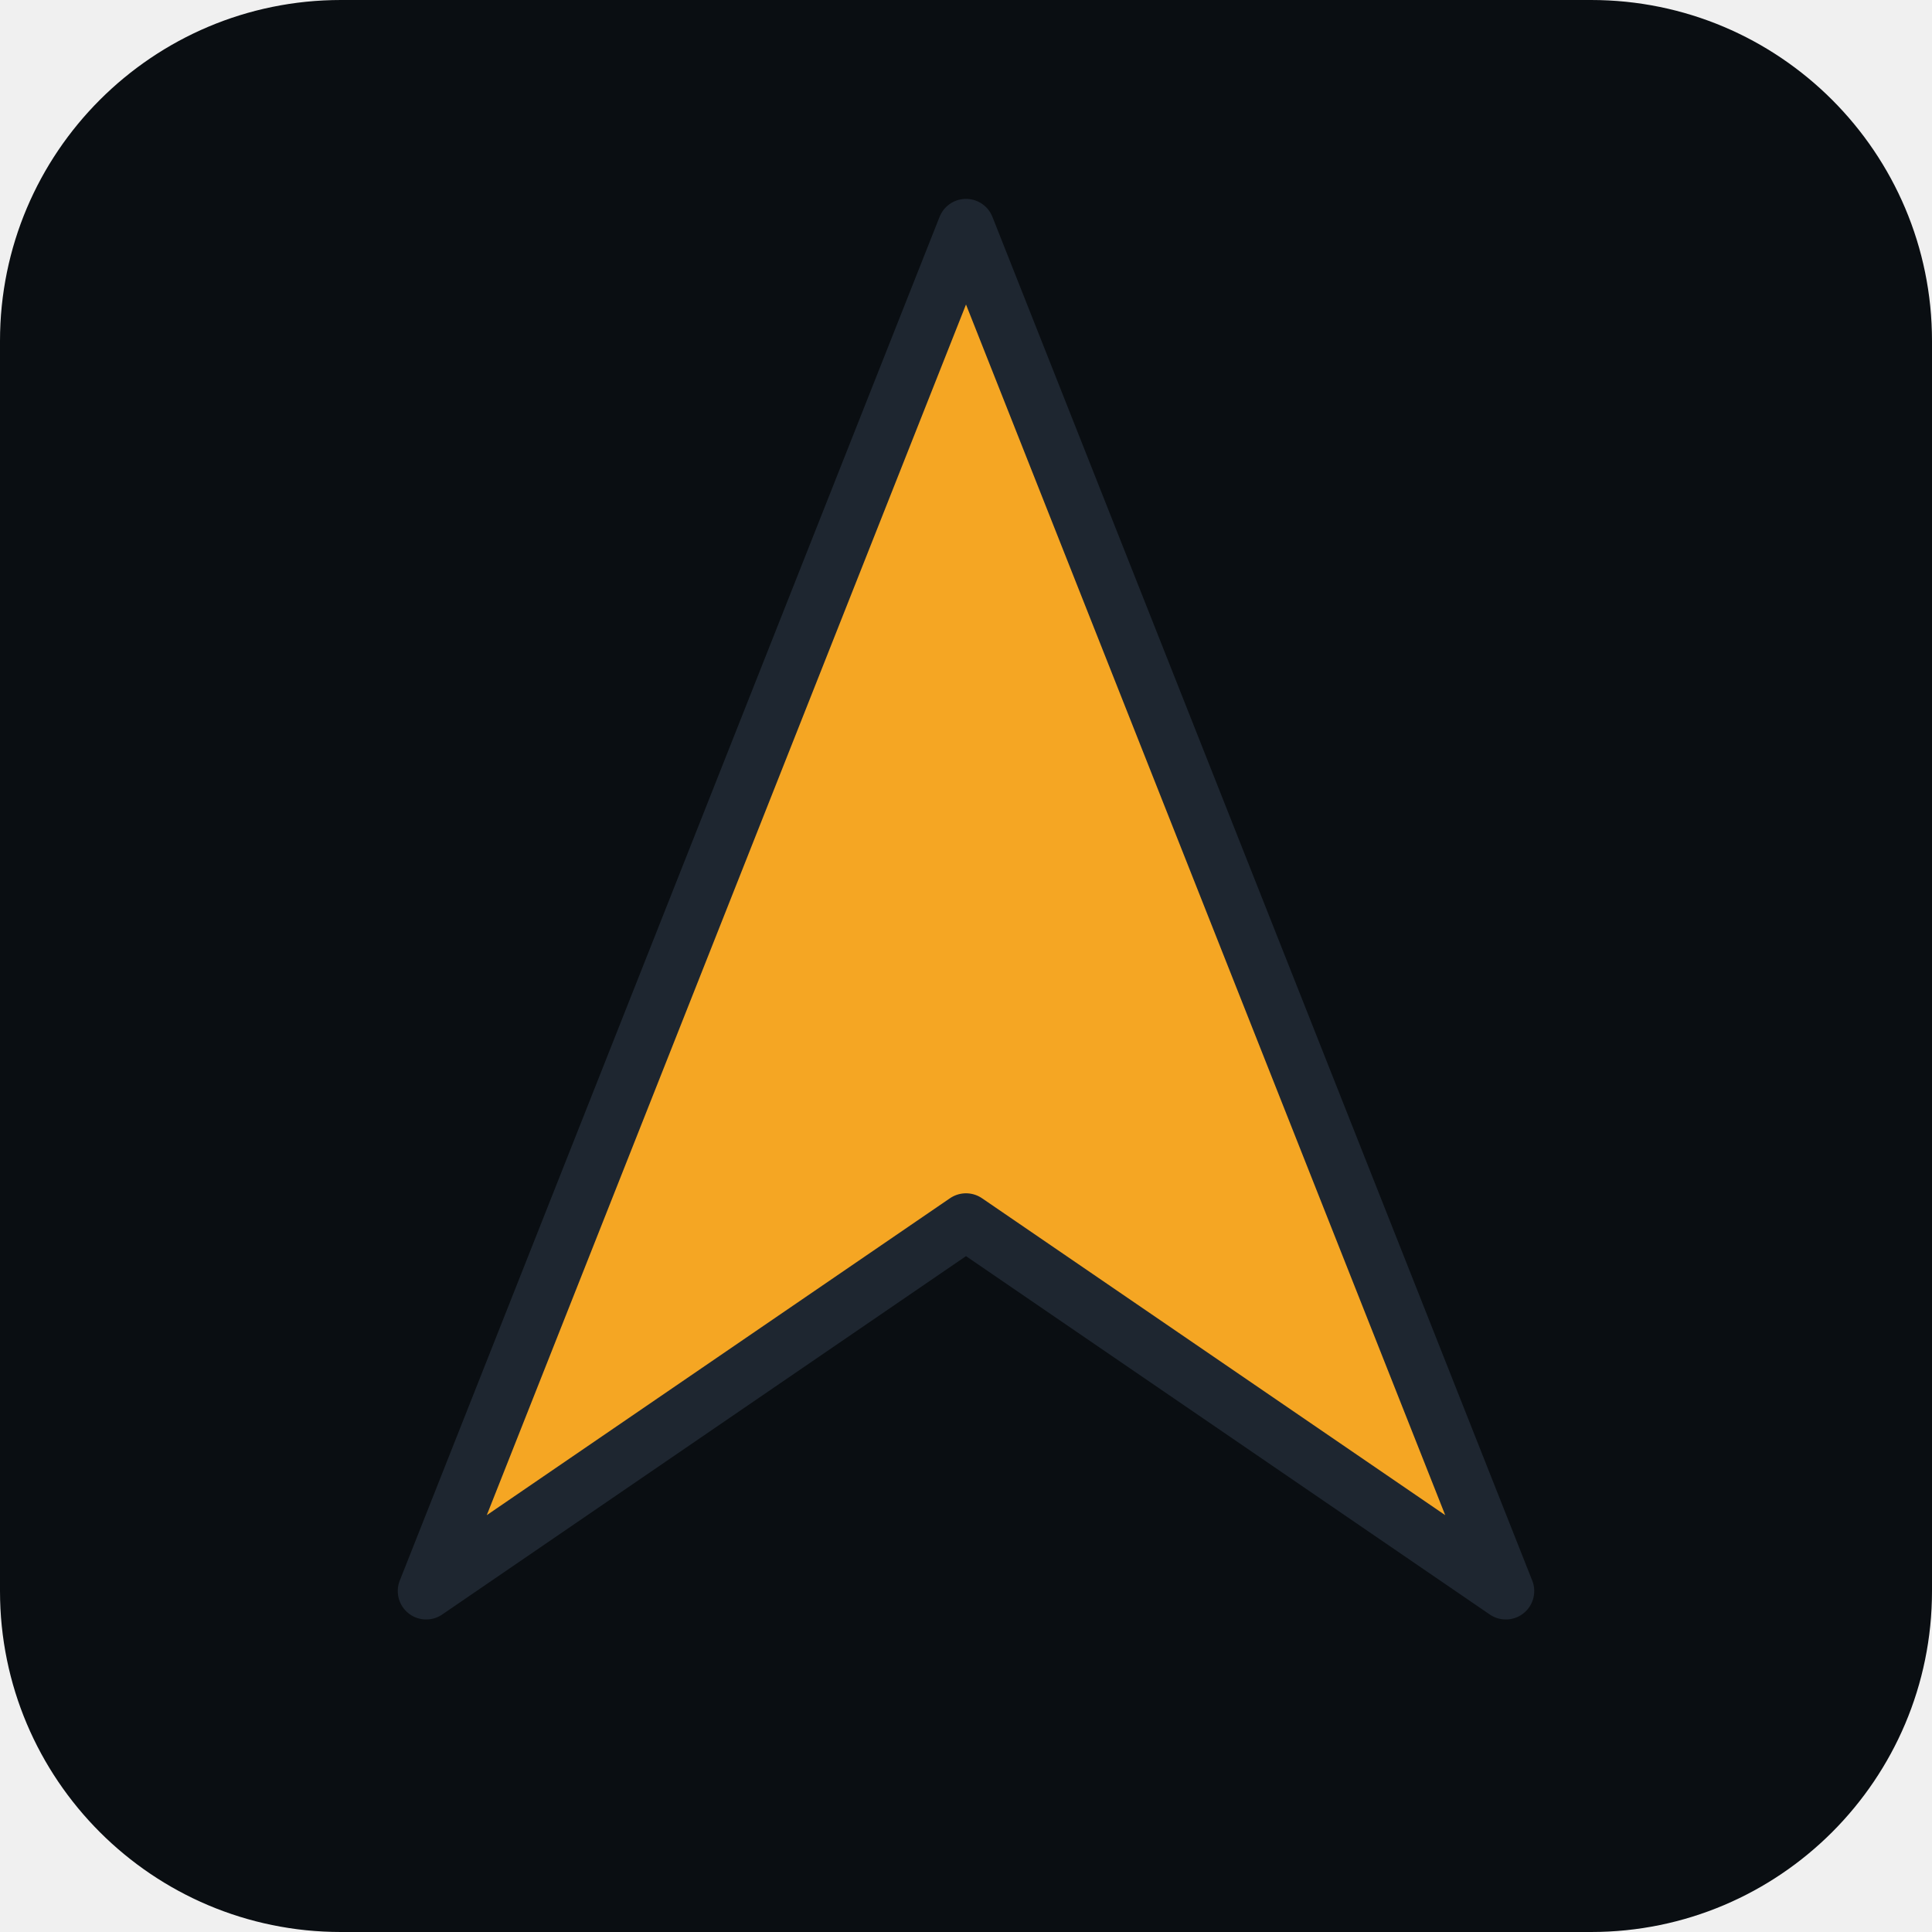
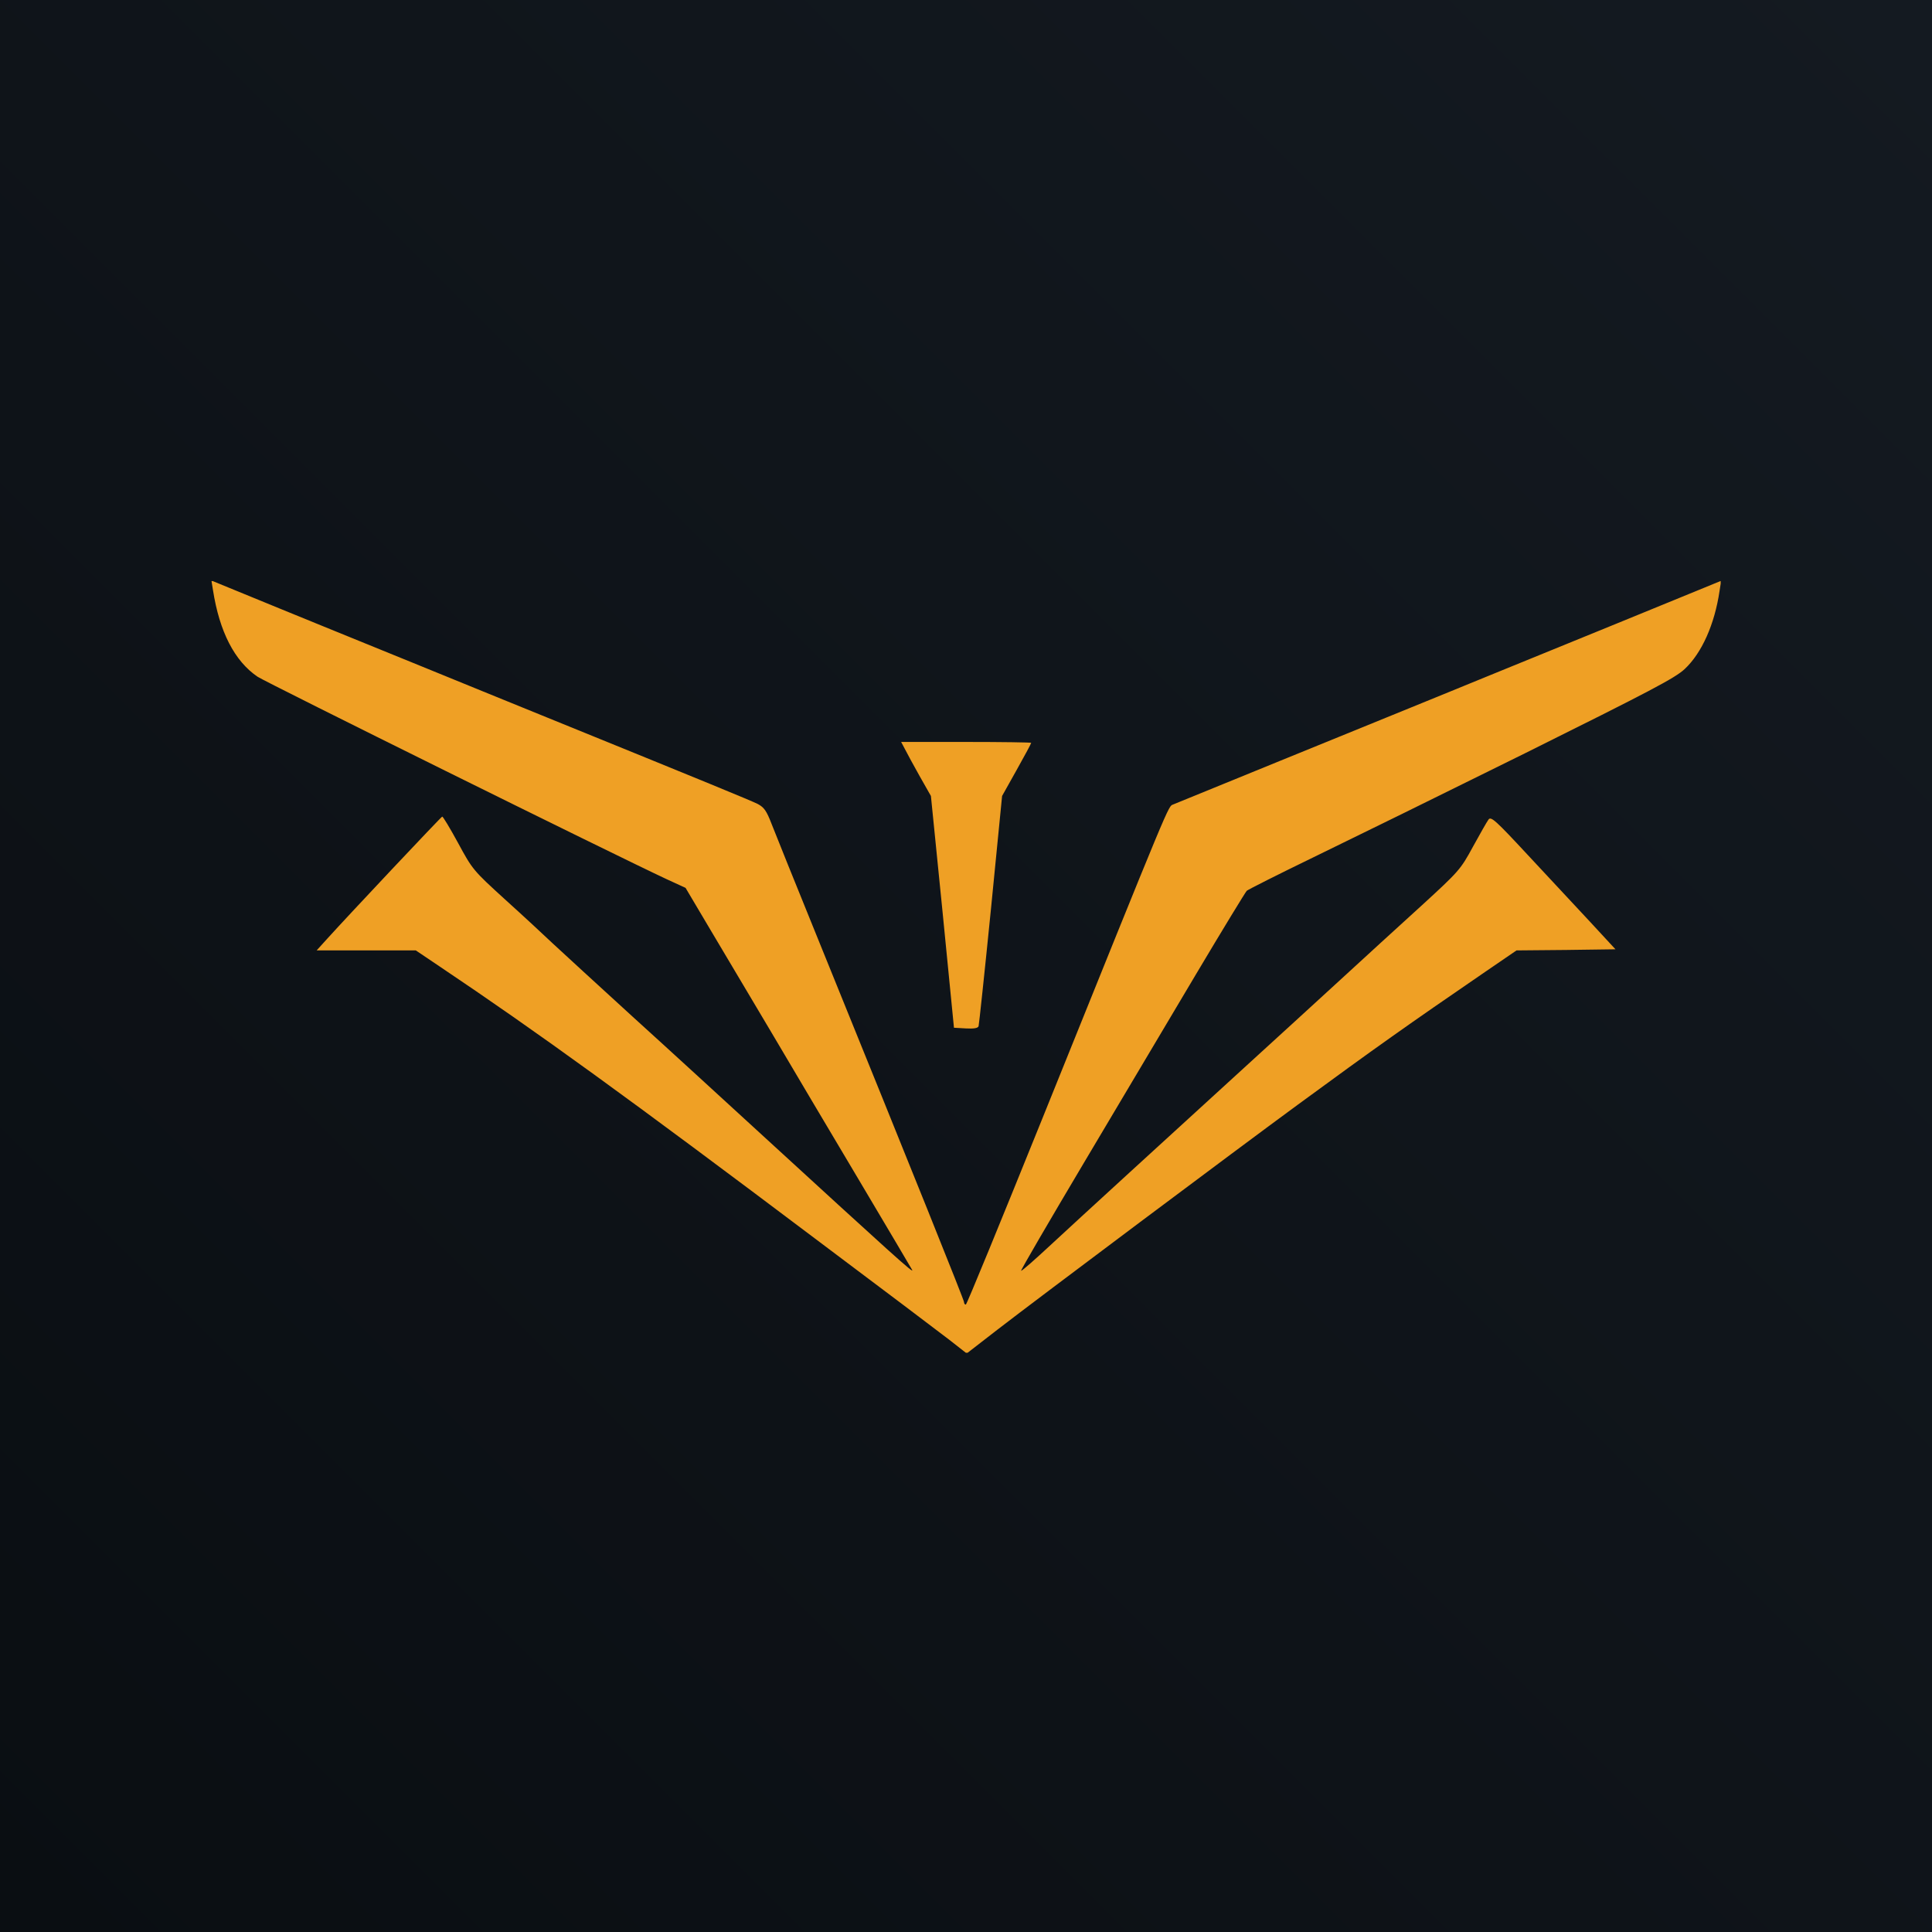
- <svg xmlns="http://www.w3.org/2000/svg" viewBox="0 0 34 34">
-   <rect width="34" height="34" rx="6" fill="#0a0e12" />
-   <path d="M17 4 L26.5 28 L17 21.5 L7.5 28 Z" fill="#f5a623" stroke="#1e2630" stroke-width="1" stroke-linejoin="round" />
+ <svg xmlns="http://www.w3.org/2000/svg" width="1024" height="1024" viewBox="0 0 1024 1024" fill="none">
+   <rect width="1024" height="1024" fill="url(#paint0_linear_35_448)" />
+   <g clip-path="url(#clip0_35_448)">
+     <path d="M168.656 330.871C180.402 335.623 204.725 345.603 222.641 352.85C240.558 360.217 271.05 372.573 290.272 380.414C374.751 414.75 397.888 424.255 401.685 426.156C405.007 427.938 406.312 429.838 408.923 436.611C410.703 441.126 421.737 468.689 433.602 497.797C485.215 624.923 510.961 689.08 510.961 690.15C510.961 690.862 511.317 691.456 511.911 691.456C512.385 691.456 530.539 647.14 552.371 593.082C621.428 421.879 619.052 427.581 621.784 426.394C625.344 424.968 726.193 383.741 748.262 374.83C758.345 370.672 778.403 362.593 792.756 356.652C807.11 350.831 835.942 339.069 856.828 330.515C877.713 321.96 898.714 313.406 903.573 311.386L912.24 307.822L911.404 313.168C908.796 330.871 902.033 346.078 892.894 354.632C887.795 359.385 874.865 366.157 808.418 399.186C765.232 420.571 714.687 445.403 696.053 454.432C677.428 463.462 661.651 471.422 660.814 472.135C660.102 472.848 648 492.689 634.002 516.213C620.004 539.737 593.308 584.647 574.674 616.013C556.049 647.378 540.981 673.16 541.217 673.516C541.573 673.754 548.574 667.575 556.879 659.853C570.171 647.497 619.648 602.231 666.509 559.459C674.696 551.974 693.09 535.222 707.444 522.035C721.682 508.965 742.567 489.838 753.717 479.738C773.295 461.798 774.131 460.848 780.654 448.848C784.454 441.957 788.129 435.423 788.957 434.353C790.265 432.571 792.756 434.828 809.958 453.363C820.761 465.006 835.586 480.927 842.945 488.768L856.231 503.144L830.016 503.5L803.791 503.738L786.945 515.262C746.367 543.064 728.569 555.657 687.751 585.597C655.359 609.359 550.947 687.535 528.641 704.763L512.385 717.357L503.131 710.109C497.911 706.069 467.061 682.783 434.432 658.308C332.868 581.796 284.577 546.866 233.083 512.292L220.387 503.738H194.165H167.825L173.639 497.323C185.03 484.728 233.676 433.046 234.388 432.809C234.743 432.69 238.541 438.987 242.812 446.828C250.405 460.848 250.761 461.323 267.729 476.768C277.221 485.323 288.73 496.015 293.239 500.292C297.866 504.57 316.731 521.916 335.359 538.905C353.987 555.777 385.192 584.409 404.77 602.349C472.044 664.011 484.977 675.773 483.435 673.041C483.079 672.328 470.265 650.705 454.959 624.923C439.653 599.141 418.77 564.093 408.804 547.103C398.719 530.114 384.362 505.995 376.887 493.402L363.361 470.591L353.275 465.957C326.223 453.363 140.892 361.642 136.501 358.672C124.28 350.355 116.331 334.792 112.89 312.812L112.06 307.703L129.738 314.95C139.349 318.871 156.909 326.118 168.656 330.871Z" fill="#EFA025" />
+     <path d="M546.556 393.721C546.556 394.077 543.116 400.493 538.845 408.096L531.132 421.879L525.199 482.115C521.877 515.262 518.911 543.064 518.674 543.895C518.318 544.964 516.182 545.321 511.911 545.084L505.622 544.727L499.571 483.302L493.401 421.879L487.468 411.424C484.265 405.721 480.705 399.186 479.638 397.047L477.621 393.246H512.148C531.014 393.246 546.556 393.483 546.556 393.721Z" fill="#EFA025" />
+   </g>
+   <defs>
+     <linearGradient id="paint0_linear_35_448" x1="0" y1="1024" x2="1024" y2="0" gradientUnits="userSpaceOnUse">
+       <stop stop-color="#0A0E12" />
+       <stop offset="1" stop-color="#141A21" />
+     </linearGradient>
+     <clipPath id="clip0_35_448">
+       <rect width="800" height="409" fill="white" transform="translate(112 308)" />
+     </clipPath>
+   </defs>
</svg>
